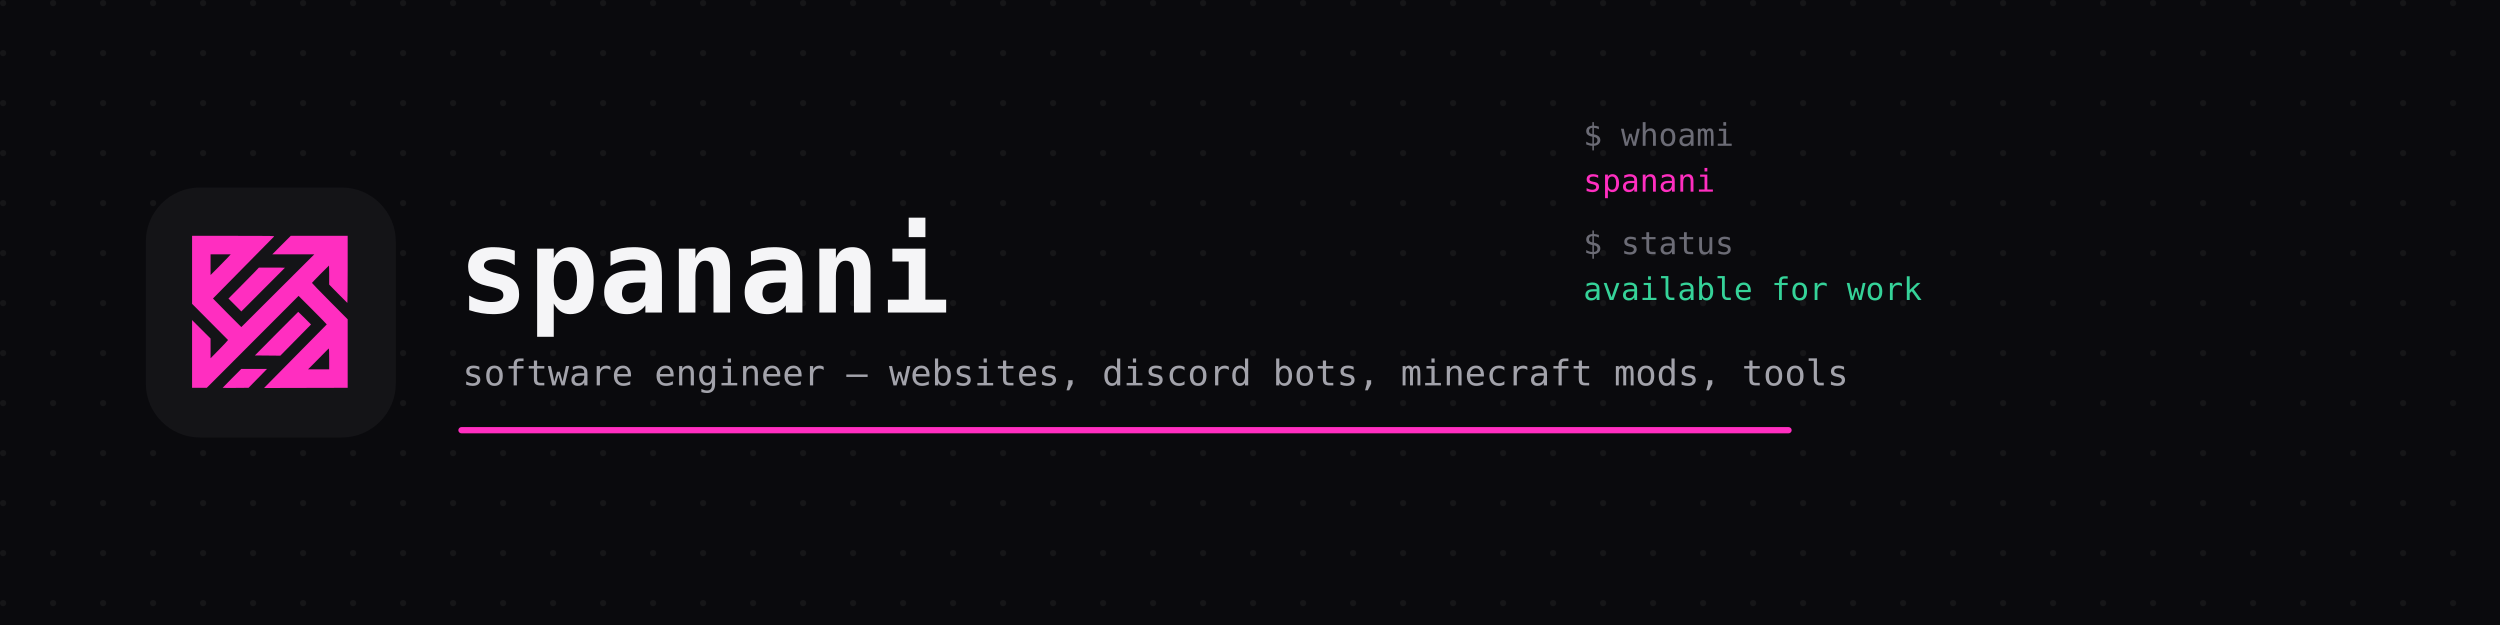
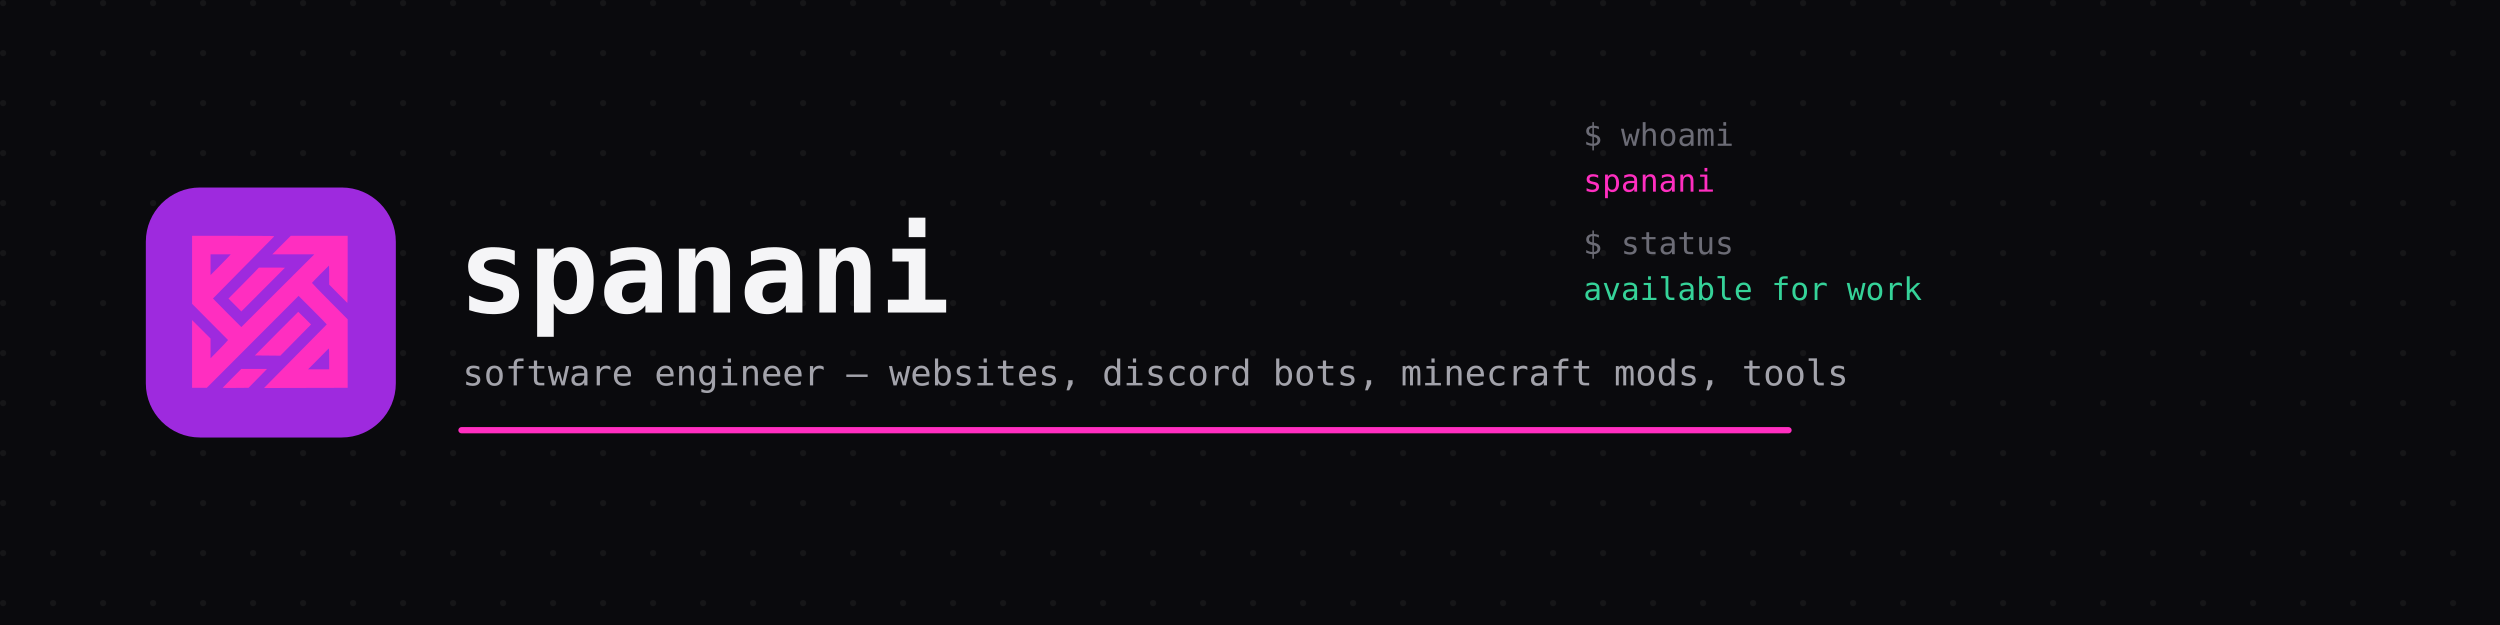
<svg xmlns="http://www.w3.org/2000/svg" viewBox="0 0 1200 300" role="img" aria-label="spanani — software engineer">
  <rect width="1200" height="300" fill="#0a0a0d" />
  <defs>
    <pattern id="dots" width="24" height="24" patternUnits="userSpaceOnUse">
      <circle cx="1.5" cy="1.5" r="1.5" fill="#ffffff" opacity="0.05" />
    </pattern>
  </defs>
  <rect width="1200" height="300" fill="url(#dots)" />
  <g transform="translate(70,90)">
-     <rect width="120" height="120" rx="26" fill="#141417" />
+     <rect width="120" height="120" rx="26" fill="#9e2ade" />
    <g transform="translate(22,23) scale(0.193)">
      <path fill="#ff2ec0" fill-rule="evenodd" d="M 1 85.550 L 1 170.099 45.414 214.800 C 69.842 239.385, 90.098 259.768, 90.427 260.096 C 90.756 260.424, 81.124 270.774, 69.022 283.096 L 47.018 305.500 47.009 280.992 L 47 256.484 24 233.500 L 1 210.516 1 294.758 L 1 379 19.307 379 L 37.614 379 151.751 264.689 L 265.888 150.377 301.150 185.650 C 320.544 205.049, 336.206 221.134, 335.956 221.392 C 326.956 230.678, 284.700 273.491, 245.042 313.506 C 216.694 342.109, 190.474 368.659, 186.775 372.506 L 180.050 379.500 267.275 379.273 C 315.249 379.148, 362.038 379.035, 371.250 379.023 L 388 379 388 293.837 L 388 208.674 343.422 163.821 C 318.904 139.152, 298.992 118.563, 299.172 118.068 C 299.585 116.936, 340.785 75, 341.485 75 C 341.768 75, 342 85.628, 342 98.618 L 342 122.236 364.154 144.868 C 376.339 157.316, 386.689 167.650, 387.154 167.833 C 387.619 168.017, 388 130.554, 388 84.583 L 388 1 317.242 1 L 246.484 1 223.500 24 L 200.516 47 252.770 47 L 305.025 47 214.262 137.469 L 123.500 227.937 88.250 192.724 C 68.862 173.357, 53 157.237, 53 156.902 C 53 156.567, 86.862 122.187, 128.250 80.501 C 169.637 38.816, 204.088 3.875, 204.807 2.855 C 206.077 1.052, 203.240 1, 103.557 1 L 1 1 1 85.550 M 47.005 72.750 L 47.010 98.500 64.518 81 C 74.148 71.375, 85.430 59.788, 89.589 55.250 L 97.151 47 72.075 47 L 47 47 47.005 72.750 M 156.027 91.750 C 149.844 98.213, 132.798 115.538, 118.148 130.252 L 91.511 157.003 107.525 173.018 L 123.540 189.032 177.520 134.966 C 207.209 105.229, 231.687 80.697, 231.917 80.450 C 232.146 80.202, 217.694 80, 199.802 80 L 167.270 80 156.027 91.750 M 210.855 244.332 L 157.210 298.500 188.855 298.791 L 220.500 299.081 258.680 260.291 L 296.859 221.500 281.191 205.750 C 272.574 197.088, 265.293 190.037, 265.012 190.082 C 264.730 190.127, 240.360 214.539, 210.855 244.332 M 337.500 284.478 C 335.850 286.259, 324.379 297.905, 312.008 310.358 L 289.517 333 315.758 333 L 342 333 342 307 C 342 292.700, 341.663 281.054, 341.250 281.120 C 340.837 281.186, 339.150 282.697, 337.500 284.478 M 100.242 355.258 C 87.459 368.050, 77 378.737, 76.999 379.008 C 76.999 379.279, 91.511 379.383, 109.249 379.240 L 141.500 378.980 164.500 355.487 L 187.500 331.994 155.492 331.997 L 123.484 332 100.242 355.258" />
    </g>
  </g>
  <text x="220" y="150" font-family="SFMono-Regular, Menlo, Consolas, monospace" font-size="56" font-weight="700" fill="#f5f5f7">spanani</text>
  <text x="222" y="185" font-family="SFMono-Regular, Menlo, Consolas, monospace" font-size="17" fill="#a3a3ab">software engineer — websites, discord bots, minecraft mods, tools</text>
  <rect x="220" y="205" width="640" height="3" rx="1.5" fill="#ff2ec0" />
  <g font-family="SFMono-Regular, Menlo, Consolas, monospace" font-size="15" fill="#6c6c76">
    <text x="760" y="70">$ whoami</text>
    <text x="760" y="92" fill="#ff2ec0">spanani</text>
    <text x="760" y="122">$ status</text>
    <text x="760" y="144" fill="#35d399">available for work</text>
  </g>
</svg>
